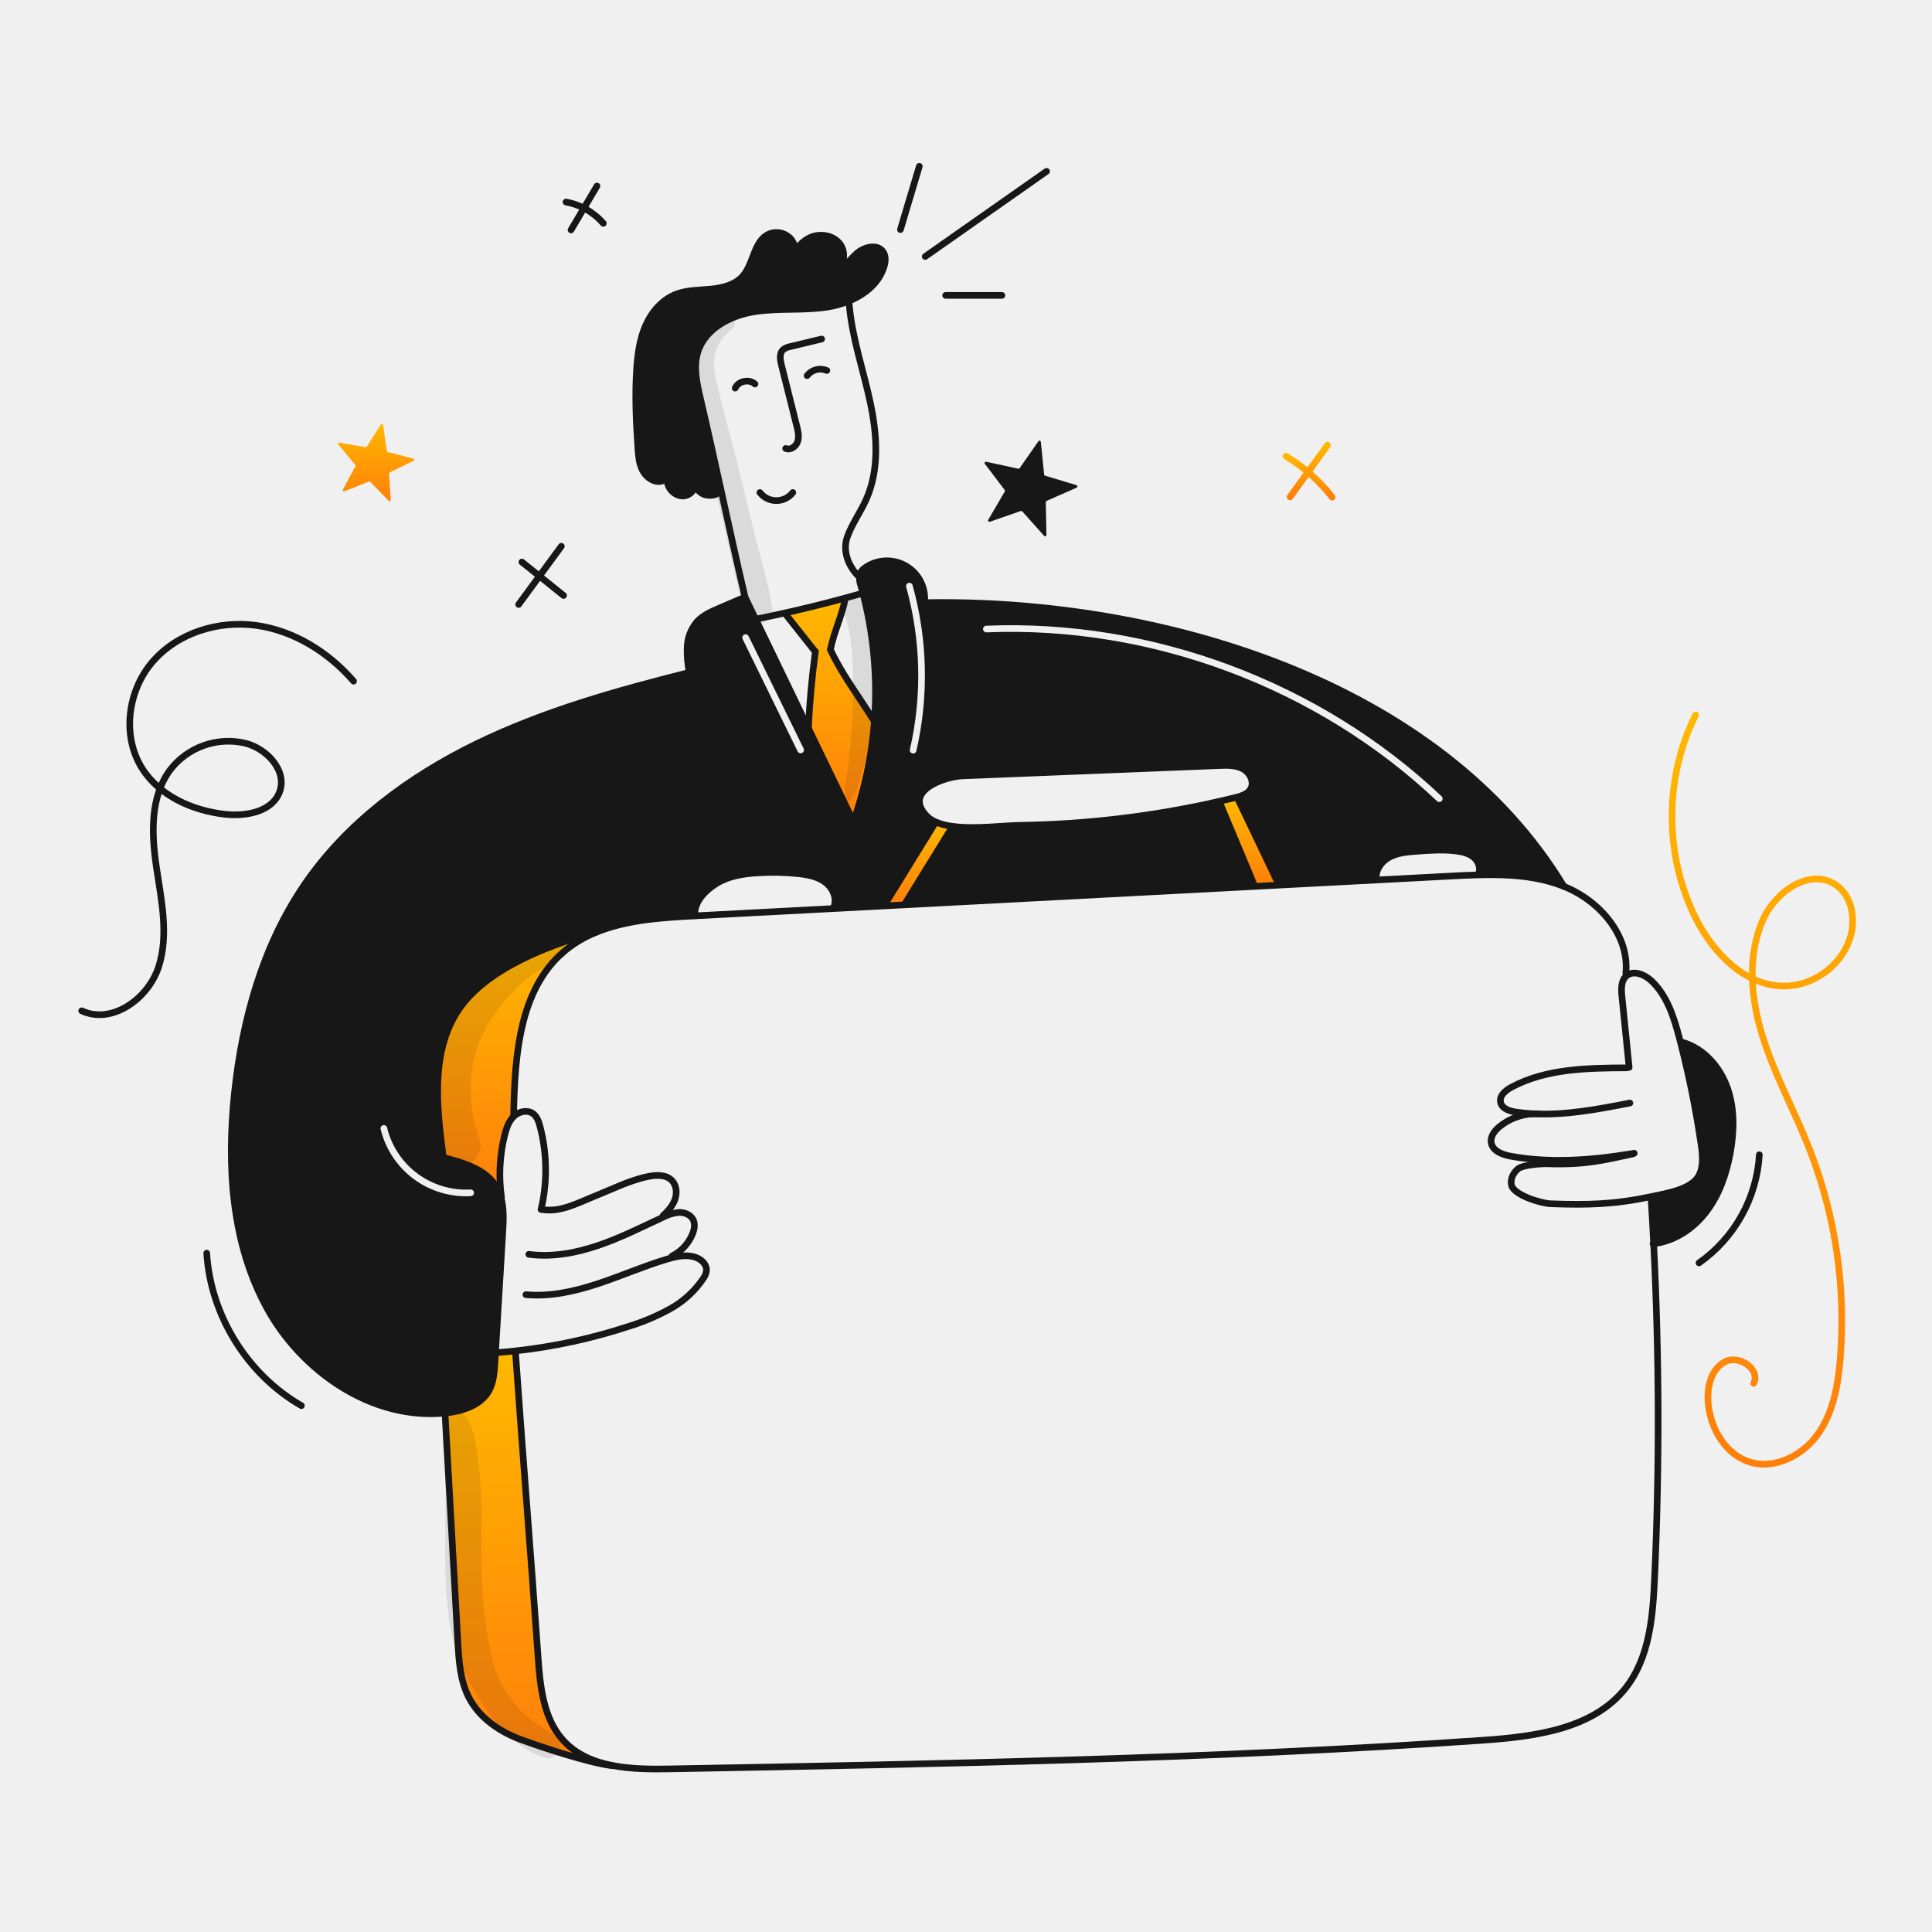
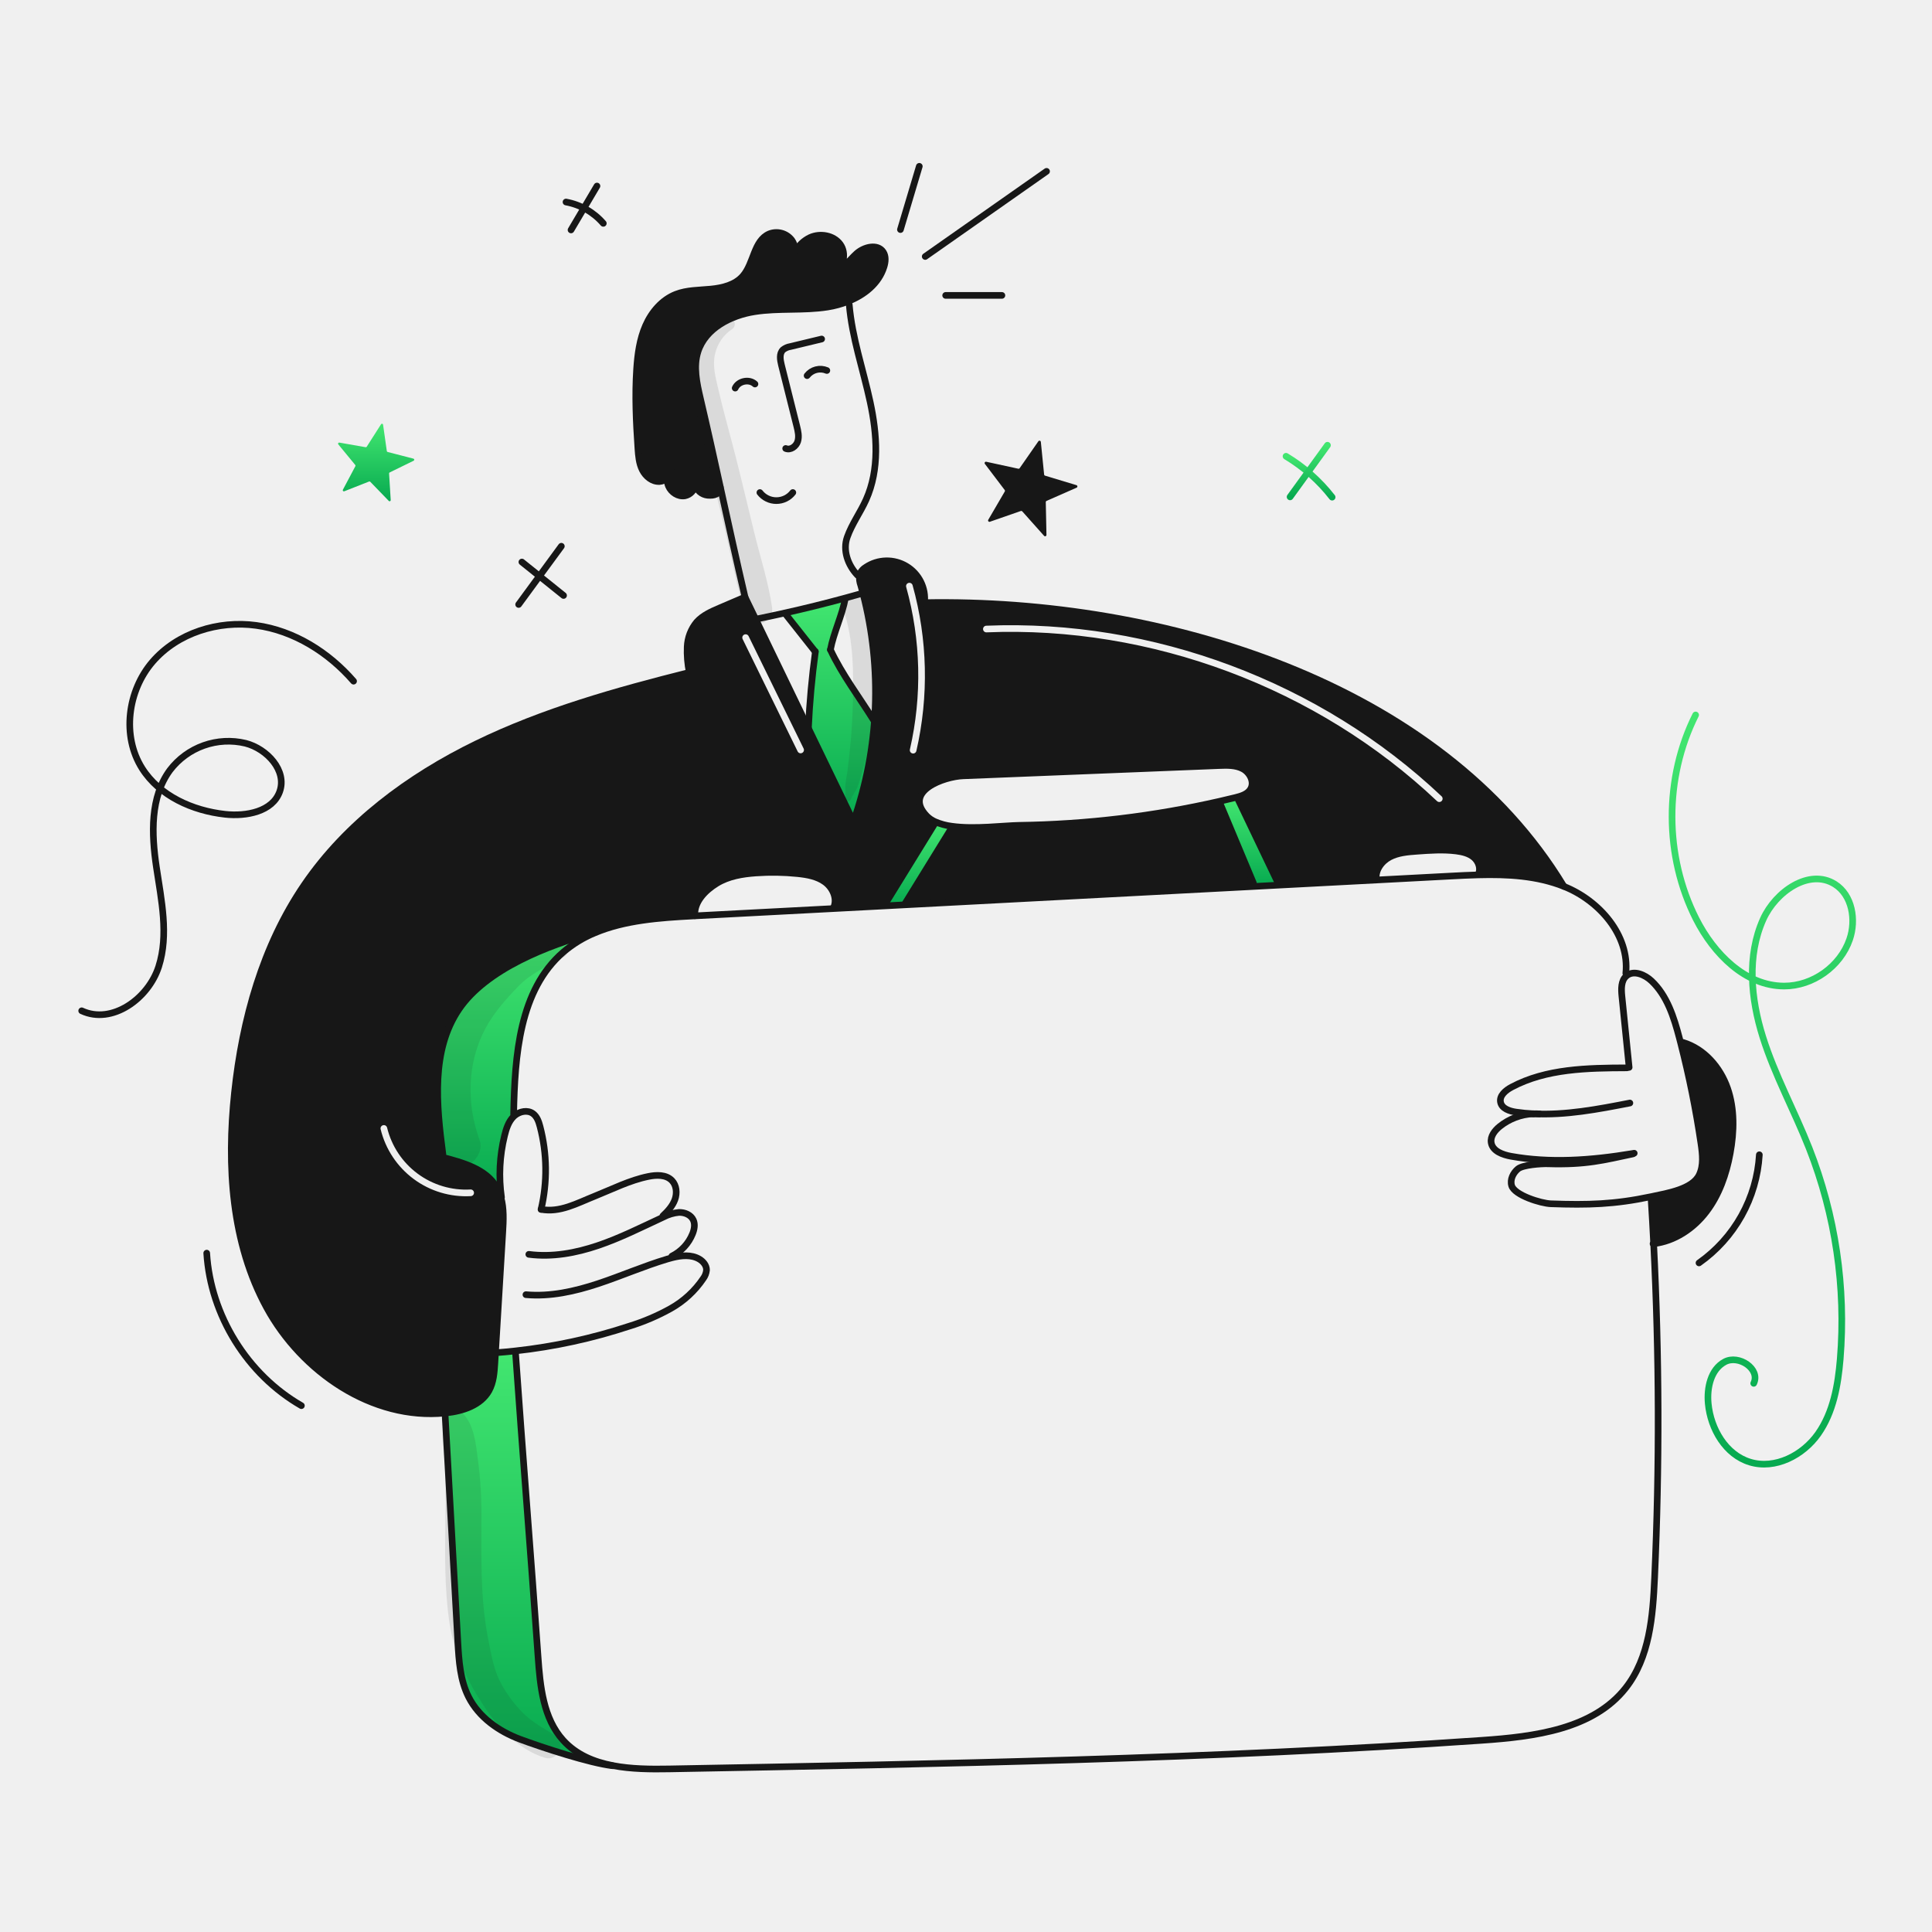
<svg xmlns="http://www.w3.org/2000/svg" width="960" height="960" viewBox="0 0 960 960" fill="none">
  <g clip-path="url(#clip0_46_7731)">
    <g clip-path="url(#clip1_46_7731)">
      <path fill-rule="evenodd" clip-rule="evenodd" d="M342.51 334.138C341.642 329.951 341.291 325.673 341.465 321.401C341.646 316.892 343.304 312.567 346.184 309.093C349.197 305.727 353.476 303.857 357.623 302.075C361.539 300.403 365.448 298.731 369.348 297.059L370.217 296.773C371.977 300.414 373.737 304.051 375.497 307.685L401.675 361.856C409.142 377.31 416.614 392.768 424.091 408.229C436.87 371.696 438.498 332.189 428.766 294.729C428.425 293.409 428.073 292.111 427.699 290.802C427.134 289.263 426.913 287.618 427.05 285.984C427.099 285.668 427.18 285.359 427.292 285.06C427.915 283.721 428.932 282.605 430.207 281.86C433.178 279.864 436.656 278.757 440.234 278.669C443.811 278.581 447.34 279.516 450.404 281.365C453.469 283.213 455.942 285.897 457.534 289.103C459.125 292.308 459.768 295.901 459.388 299.46C577.696 297.271 716.066 339.442 777.088 440.448C763.68 435.114 749.095 434.348 734.554 434.729L734.543 434.377C735.973 431.605 734.664 428.03 732.288 426.017C729.912 424.004 726.711 423.257 723.62 422.861C717.109 422.036 710.52 422.509 703.987 422.982C699.367 423.323 694.593 423.697 690.513 425.874C686.433 428.051 683.176 432.518 683.924 437.083L683.935 437.27C667.669 438.128 651.405 438.982 635.143 439.832L635.088 438.81C628.499 425.028 621.907 411.246 615.311 397.463L613.87 396.297C616.752 395.583 619.931 394.626 621.416 392.052C623.428 388.598 621.075 383.923 617.555 382.032C614.035 380.141 609.811 380.25 605.819 380.404C563.395 382.108 520.975 383.808 478.557 385.504C469.164 385.878 448.557 393.072 460.475 405.457C461.667 406.65 463.069 407.612 464.61 408.295L464.478 409.23L439.598 449.586L439.631 450.125C431.195 450.576 422.755 451.02 414.311 451.456L414.278 450.796C416.17 446.418 413.761 441.096 409.9 438.268C406.039 435.44 401.123 434.594 396.371 434.099C389.497 433.395 382.575 433.285 375.682 433.769C368.895 434.242 361.944 435.375 356.147 438.939C350.35 442.503 344.741 448.233 345.28 455.019V455.085L345.186 455.091C345.147 455.094 345.107 455.096 345.067 455.098L345.016 455.101L344.917 455.106L344.796 455.113C344.634 455.121 344.472 455.129 344.312 455.14C327.824 456.009 310.379 457.24 295.475 463.566L295.387 463.366C272.212 469.635 241.645 481.566 228.105 501.39C214.136 521.86 216.82 548.973 220.064 573.545L219.679 574.986C229.953 577.703 241.392 580.75 246.76 589.879C247.701 591.503 248.429 593.24 248.926 595.049C250.444 600.46 250.169 606.466 249.817 612.186C248.607 632.173 247.401 652.159 246.201 672.144C246.154 672.948 246.105 673.754 246.056 674.561C246.001 675.465 245.946 676.369 245.893 677.27C245.607 682 245.266 686.916 242.956 691.041C238.908 698.268 230.01 701.16 221.782 702.062L221.089 702.128C184.979 705.736 149.957 681.67 132.534 649.783C115.001 617.7 112.648 579.333 116.52 542.969C120.413 506.485 130.5 469.989 151.189 439.686C172.189 408.911 203.172 385.966 236.664 369.654C270.156 353.342 306.289 343.245 342.411 334.16L342.51 334.138ZM490.059 310.914C572.712 307.513 656.228 338.8 716.306 395.665C716.968 396.291 716.997 397.335 716.37 397.997C715.744 398.659 714.7 398.688 714.038 398.061C654.606 341.809 571.958 310.847 490.195 314.212C489.284 314.249 488.516 313.541 488.478 312.631C488.441 311.72 489.149 310.952 490.059 310.914ZM453.463 290.802C453.219 289.924 452.309 289.41 451.431 289.654C450.553 289.898 450.039 290.808 450.283 291.686C457.602 318.014 458.236 345.753 452.127 372.388C451.923 373.276 452.478 374.162 453.366 374.365C454.254 374.569 455.14 374.014 455.343 373.126C461.575 345.956 460.929 317.66 453.463 290.802ZM369.771 315.346C370.589 314.945 371.577 315.284 371.978 316.102C381.089 334.711 390.199 353.32 399.308 371.929C399.709 372.747 399.37 373.735 398.552 374.136C397.733 374.537 396.745 374.198 396.344 373.379C387.235 354.771 378.125 336.162 369.014 317.554C368.613 316.735 368.952 315.747 369.771 315.346ZM192.345 560.325C192.13 559.44 191.237 558.896 190.352 559.112C189.467 559.327 188.924 560.22 189.139 561.105C191.55 571.011 197.353 579.76 205.543 585.833C213.732 591.905 223.789 594.918 233.968 594.347C234.878 594.297 235.575 593.518 235.524 592.608C235.473 591.698 234.694 591.002 233.784 591.053C224.375 591.58 215.078 588.795 207.508 583.182C199.939 577.569 194.574 569.482 192.345 560.325Z" fill="#171717" />
      <path d="M858.373 540.659C861.992 550.988 861.707 562.328 859.716 573.096C857.802 583.48 854.238 593.753 847.826 602.145C841.479 610.472 832.074 616.785 821.691 617.973C821.317 610.494 820.892 603.022 820.415 595.557L820.229 594.644C820.429 594.611 820.635 594.567 820.833 594.523C828.521 592.873 840.939 590.882 844.333 583.787C846.599 579.047 845.973 573.481 845.203 568.287C842.727 551.461 839.364 534.777 835.128 518.306L836.32 518C846.8 521.147 854.765 530.331 858.373 540.659Z" fill="#171717" />
      <path d="M635.09 438.807L635.145 439.829C631.053 440.049 626.972 440.258 622.88 440.478L622.792 438.741C617.37 425.794 611.951 412.847 606.536 399.902L606.129 398.131C608.713 397.537 611.298 396.931 613.872 396.294L615.313 397.46C621.901 411.242 628.493 425.024 635.09 438.807Z" fill="url(#paint0_linear_46_7731)" />
      <path d="M622.792 438.741L622.881 440.478C565.069 443.525 507.257 446.568 449.445 449.608L449.434 449.421C457.234 436.761 465.036 424.101 472.84 411.44L472.972 410.56C484.235 412.166 498.853 410.22 506.355 410.11C539.941 409.631 573.383 405.616 606.129 398.131L606.536 399.902C611.958 412.848 617.376 425.794 622.792 438.741Z" fill="#171717" />
      <path d="M472.972 410.56L472.84 411.44C465.03 424.101 457.227 436.762 449.433 449.421L449.445 449.608C446.178 449.784 442.9 449.949 439.633 450.125L439.6 449.586C447.894 436.134 456.187 422.682 464.48 409.23L464.612 408.295C467.274 409.449 470.09 410.212 472.972 410.56V410.56Z" fill="url(#paint1_linear_46_7731)" />
      <path d="M345.457 240.875C345.283 242.211 344.695 243.458 343.776 244.443C342.856 245.427 341.652 246.099 340.331 246.364C336.954 246.936 333.49 244.664 332.159 241.513C331.654 240.294 331.41 238.982 331.444 237.663C332.323 236.977 332.965 236.034 333.281 234.965C333.597 233.896 333.57 232.755 333.204 231.702C332.1 233.498 331.493 235.555 331.444 237.663C330.412 238.599 329.094 239.161 327.704 239.258C324.052 239.434 320.763 236.718 319.136 233.44C317.509 230.162 317.211 226.411 316.969 222.771C316.078 209.681 315.462 196.537 316.331 183.448C316.815 176.057 317.816 168.577 320.785 161.802C323.754 155.027 328.936 148.933 335.832 146.227C341.299 144.082 347.349 144.203 353.2 143.642C359.051 143.081 365.266 141.563 369.127 137.13C374.649 130.795 374.484 119.576 382.194 116.23C384.129 115.441 386.269 115.307 388.287 115.849C390.305 116.39 392.09 117.578 393.369 119.23C394.597 120.941 395.203 123.022 395.085 125.125C394.104 126.896 393.385 128.801 392.951 130.779C394.278 129.188 395.029 127.196 395.085 125.125C396.75 122.019 399.363 119.526 402.543 118.009C407.569 115.732 414.213 116.887 417.48 121.342C420.747 125.797 419.317 133.21 414.257 135.41C419.031 133.936 421.945 129.272 425.685 125.95C429.425 122.628 436.079 121.012 438.851 125.169C440.281 127.303 440.006 130.152 439.236 132.605C436.662 140.854 429.546 146.541 421.329 149.786V149.797C418.061 151.089 414.66 152.015 411.188 152.557C399.243 154.449 386.957 152.997 375.001 154.857C363.045 156.717 350.538 163.162 346.843 174.678C344.434 182.178 346.227 190.308 348.02 197.985C351.473 212.713 354.729 227.397 357.952 242.07L357.897 242.081C357.556 245.634 355.103 246.371 351.55 246.081C350.131 245.921 348.792 245.339 347.706 244.411C346.62 243.484 345.837 242.252 345.457 240.875ZM345.457 240.864C345.528 240.166 345.449 239.461 345.226 238.796C345.181 239.493 345.259 240.194 345.457 240.864V240.864Z" fill="#171717" />
      <path d="M405.163 323.8L405.086 323.789C400.058 317.431 395.032 311.077 390.006 304.727L389.973 304.595C400.025 302.351 410.025 299.876 419.973 297.17L420.028 297.379C418.499 305.662 414.165 314.56 412.636 322.843C418.268 334.986 427.1 346.612 434.184 357.974L434.524 357.996C433.303 375.131 429.796 392.025 424.097 408.23C416.63 392.776 409.158 377.318 401.681 361.857H401.692C402.271 349.13 403.428 336.445 405.163 323.8Z" fill="url(#paint2_linear_46_7731)" />
      <path d="M304.529 877.313L304.518 877.39C293.276 876.18 269.012 868.173 258.431 864.235C247.85 860.297 237.939 853.302 232.846 843.216C228.634 834.889 228.018 825.265 227.49 815.948C225.323 777.693 223.354 741.341 221.176 703.085L221.088 702.128L221.781 702.062C230.009 701.162 238.907 698.268 242.955 691.041C245.265 686.916 245.606 682 245.892 677.27C245.992 675.57 246.101 673.849 246.2 672.144L246.453 672.155C249.664 671.913 252.876 671.627 256.077 671.264L256.121 671.639C259.707 722.664 263.754 772.15 267.351 823.164C268.385 837.892 269.914 853.83 279.857 864.752C286.325 871.858 295.036 875.5 304.529 877.313Z" fill="url(#paint3_linear_46_7731)" />
      <path d="M246.762 589.881C241.394 580.752 229.955 577.705 219.681 574.988L220.066 573.547C216.822 548.975 214.138 521.862 228.107 501.392C241.647 481.572 272.214 469.637 295.389 463.368L295.477 463.568C289.851 465.891 284.625 469.083 279.99 473.027C258.014 491.927 255.803 524.592 255.231 553.575L255.759 554.29C255.54 554.469 255.33 554.66 255.132 554.862C252.632 557.369 251.524 560.922 250.688 564.362C248.234 574.376 247.725 584.767 249.188 594.973L248.924 595.05C248.427 593.242 247.7 591.505 246.762 589.881Z" fill="url(#paint4_linear_46_7731)" />
      <path d="M426.026 285.763C421.252 280.714 418.668 273.422 420.988 266.877C423.308 260.332 427.511 254.635 430.349 248.3C437.113 233.253 435.837 215.83 432.373 199.705C428.909 183.58 423.386 167.818 421.989 151.385" stroke="#171717" stroke-width="3.3" stroke-linecap="round" stroke-linejoin="round" />
      <path d="M345.457 240.875C345.835 242.253 346.618 243.487 347.704 244.416C348.79 245.346 350.13 245.928 351.55 246.089C355.103 246.375 357.556 245.638 357.897 242.089" stroke="#171717" stroke-width="3.3" stroke-linecap="round" stroke-linejoin="round" />
      <path d="M345.458 240.864C345.529 240.166 345.451 239.461 345.227 238.796C345.182 239.493 345.26 240.193 345.458 240.864V240.864Z" stroke="#171717" stroke-width="3.3" stroke-linecap="round" stroke-linejoin="round" />
      <path d="M345.457 240.864V240.875" stroke="#171717" stroke-width="3.3" stroke-linecap="round" stroke-linejoin="round" />
      <path d="M331.444 237.663C331.411 238.982 331.654 240.294 332.159 241.513C333.489 244.659 336.959 246.936 340.331 246.364C341.652 246.099 342.857 245.427 343.776 244.443C344.695 243.458 345.283 242.211 345.457 240.875" stroke="#171717" stroke-width="3.3" stroke-linecap="round" stroke-linejoin="round" />
      <path d="M331.445 237.663C332.324 236.977 332.966 236.034 333.282 234.965C333.598 233.896 333.571 232.755 333.205 231.702C332.102 233.498 331.494 235.555 331.445 237.663V237.663Z" stroke="#171717" stroke-width="3.3" stroke-linecap="round" stroke-linejoin="round" />
      <path d="M395.085 125.13C395.203 123.027 394.597 120.946 393.369 119.235C392.09 117.583 390.305 116.395 388.287 115.854C386.269 115.312 384.129 115.446 382.194 116.235C374.484 119.579 374.649 130.798 369.127 137.135C365.266 141.568 359.052 143.075 353.2 143.647C347.348 144.219 341.3 144.087 335.832 146.232C328.932 148.938 323.755 155.02 320.785 161.807C317.815 168.594 316.815 176.062 316.331 183.453C315.462 196.542 316.078 209.686 316.969 222.776C317.211 226.416 317.508 230.176 319.135 233.445C320.762 236.714 324.052 239.439 327.704 239.263C329.094 239.166 330.412 238.604 331.444 237.668" stroke="#171717" stroke-width="3.3" stroke-linecap="round" stroke-linejoin="round" />
      <path d="M395.085 125.13C394.104 126.901 393.385 128.806 392.951 130.784C394.278 129.193 395.029 127.201 395.085 125.13V125.13Z" stroke="#171717" stroke-width="3.3" stroke-linecap="round" stroke-linejoin="round" />
      <path d="M370.216 296.773C365.937 278.493 361.967 260.289 357.952 242.073C354.729 227.4 351.473 212.716 348.02 197.988C346.227 190.311 344.434 182.182 346.843 174.681C350.538 163.165 363.055 156.73 375.001 154.86C386.947 152.99 399.243 154.453 411.188 152.56C414.66 152.018 418.061 151.092 421.329 149.8V149.789C429.546 146.544 436.662 140.857 439.236 132.608C440.006 130.155 440.281 127.308 438.851 125.172C436.079 121.015 429.414 122.631 425.685 125.953C421.956 129.275 419.031 133.939 414.257 135.413C419.317 133.213 420.746 125.799 417.48 121.345C414.214 116.891 407.569 115.735 402.543 118.012C399.363 119.53 396.75 122.022 395.085 125.128" stroke="#171717" stroke-width="3.3" stroke-linecap="round" stroke-linejoin="round" />
      <path d="M390.4 222.847C392.786 223.847 395.58 221.836 396.372 219.361C397.164 216.886 396.526 214.213 395.899 211.694C393.369 201.586 390.836 191.481 388.299 181.38C387.65 178.785 387.144 175.628 389.091 173.78C390.136 172.954 391.376 172.412 392.691 172.207C397.883 170.964 403.075 169.714 408.266 168.456" stroke="#171717" stroke-width="3.3" stroke-linecap="round" stroke-linejoin="round" />
      <path d="M401.047 186.638C402.174 185.193 403.747 184.161 405.521 183.702C407.295 183.242 409.171 183.381 410.858 184.097" stroke="#171717" stroke-width="3.3" stroke-linecap="round" stroke-linejoin="round" />
      <path d="M375.134 190.818C372.263 188.178 366.906 189.289 365.311 192.842" stroke="#171717" stroke-width="3.3" stroke-linecap="round" stroke-linejoin="round" />
      <path d="M377.586 244.747C378.555 245.995 379.796 247.004 381.215 247.698C382.634 248.392 384.193 248.752 385.772 248.751C387.352 248.75 388.91 248.388 390.328 247.692C391.746 246.996 392.986 245.985 393.953 244.736" stroke="#171717" stroke-width="3.3" stroke-linecap="round" stroke-linejoin="round" />
      <path d="M370.217 296.773C371.977 300.414 373.737 304.051 375.497 307.685C384.219 325.734 392.945 343.791 401.675 361.856C409.141 377.31 416.613 392.768 424.091 408.229C436.87 371.696 438.497 332.189 428.766 294.729C428.425 293.409 428.073 292.111 427.699 290.802C427.134 289.263 426.912 287.618 427.05 285.984C427.098 285.668 427.179 285.359 427.292 285.06C427.915 283.721 428.932 282.605 430.207 281.86C433.177 279.864 436.655 278.757 440.233 278.669C443.811 278.581 447.339 279.516 450.404 281.365C453.468 283.213 455.942 285.897 457.533 289.103C459.124 292.308 459.768 295.901 459.388 299.46C459.377 299.592 459.366 299.713 459.344 299.845" stroke="#171717" stroke-width="3.3" stroke-linecap="round" stroke-linejoin="round" />
      <path d="M369.348 297.059C365.444 298.731 361.535 300.403 357.623 302.075C353.476 303.857 349.197 305.727 346.184 309.093C343.304 312.567 341.646 316.892 341.465 321.401C341.291 325.674 341.642 329.951 342.51 334.138C342.554 334.338 342.587 334.545 342.62 334.743" stroke="#171717" stroke-width="3.3" stroke-linecap="round" stroke-linejoin="round" />
      <path d="M375.52 307.674C380.348 306.695 385.165 305.669 389.973 304.594C400.025 302.35 410.025 299.875 419.973 297.169C422.906 296.377 425.839 295.563 428.773 294.728C428.803 294.726 428.833 294.719 428.861 294.706" stroke="#171717" stroke-width="3.3" stroke-linecap="round" stroke-linejoin="round" />
      <path d="M420.021 297.378C418.492 305.661 414.158 314.559 412.629 322.842" stroke="#171717" stroke-width="3.3" stroke-linecap="round" stroke-linejoin="round" />
      <path d="M390 304.726C395.026 311.072 400.053 317.426 405.08 323.787" stroke="#171717" stroke-width="3.3" stroke-linecap="round" stroke-linejoin="round" />
      <path d="M401.686 361.856C402.268 349.13 403.427 336.444 405.162 323.798V323.765" stroke="#171717" stroke-width="3.3" stroke-linecap="round" stroke-linejoin="round" />
      <path d="M412.629 322.842C418.261 334.985 427.093 346.611 434.177 357.973" stroke="#171717" stroke-width="3.3" stroke-linecap="round" stroke-linejoin="round" />
      <path d="M342.411 334.16C306.289 343.245 270.157 353.342 236.664 369.654C203.171 385.966 172.187 408.911 151.189 439.686C130.5 469.986 120.413 506.486 116.52 542.969C112.648 579.333 115.001 617.7 132.534 649.783C149.957 681.67 184.979 705.736 221.089 702.128L221.782 702.062C230.01 701.162 238.908 698.268 242.956 691.041C245.266 686.916 245.607 682 245.893 677.27C245.993 675.57 246.102 673.849 246.201 672.144C247.411 652.159 248.617 632.174 249.819 612.188C250.171 606.468 250.446 600.462 248.928 595.051C248.43 593.242 247.702 591.505 246.762 589.881C241.394 580.752 229.955 577.705 219.681 574.988C219.538 574.955 219.395 574.911 219.252 574.878C208.869 572.15 197.243 567.597 193.811 557.422" stroke="#171717" stroke-width="3.3" stroke-linecap="round" stroke-linejoin="round" />
      <path d="M249.193 594.974C247.729 584.768 248.238 574.377 250.693 564.363C251.529 560.92 252.64 557.363 255.137 554.863C255.335 554.661 255.545 554.471 255.764 554.291C258.305 552.191 262.132 551.421 264.783 553.302C266.84 554.764 267.709 557.349 268.347 559.791C271.866 573.257 272.043 587.378 268.864 600.928" stroke="#171717" stroke-width="3.3" stroke-linecap="round" stroke-linejoin="round" />
      <path d="M246.453 672.155C249.664 671.913 252.876 671.627 256.077 671.264C275.349 669.153 294.347 665.024 312.756 658.945C319.862 656.761 326.719 653.838 333.215 650.223C339.727 646.583 345.292 641.462 349.46 635.275C350.37 634.052 350.923 632.602 351.06 631.084C351.104 628.818 349.454 626.805 347.508 625.651C343.515 623.297 338.62 623.781 334.033 624.936C333.187 625.145 332.351 625.387 331.526 625.629C319.877 629.115 308.702 634.029 297.153 637.849C285.604 641.669 273.453 644.404 261.329 643.315" stroke="#171717" stroke-width="3.3" stroke-linecap="round" stroke-linejoin="round" />
      <path d="M333.843 624.166C338.513 621.857 342.17 617.91 344.117 613.078C344.997 610.901 345.481 608.371 344.491 606.226C343.303 603.641 340.223 602.354 337.374 602.442C334.677 602.695 332.058 603.476 329.664 604.742C329.532 604.808 329.389 604.863 329.257 604.929C318.676 609.835 308.226 615.129 297.183 618.876C286.14 622.623 274.338 624.805 262.766 623.276" stroke="#171717" stroke-width="3.3" stroke-linecap="round" stroke-linejoin="round" />
      <path d="M329.388 604.136C331.874 601.826 334.227 599.23 335.371 596.041C336.515 592.852 336.196 588.941 333.82 586.541C330.939 583.616 326.209 583.747 322.183 584.572C312.856 586.464 304.277 590.864 295.444 594.395C286.611 597.926 278.208 602.666 268.859 600.928" stroke="#171717" stroke-width="3.3" stroke-linecap="round" stroke-linejoin="round" />
      <path d="M459.035 299.457H459.387C577.695 297.268 716.065 339.439 777.087 440.445" stroke="#171717" stroke-width="3.3" stroke-linecap="round" stroke-linejoin="round" />
      <path d="M811.341 573.382C797.02 576.407 788.287 578.882 768.983 578.282C765.827 578.182 756.73 578.788 754.288 580.801C751.846 582.814 750.23 586.124 751.132 589.149C752.532 593.89 765.695 597.971 770.622 598.149C789.134 598.819 802.222 598.449 820.229 594.649C820.429 594.616 820.636 594.572 820.834 594.528C828.522 592.878 840.94 590.887 844.334 583.793C846.6 579.052 845.973 573.486 845.203 568.293C842.727 551.467 839.364 534.783 835.128 518.312C834.928 517.498 834.71 516.695 834.501 515.881C831.784 505.52 828.407 494.73 820.609 487.393C817.364 484.346 812.117 482.081 808.598 484.577C808.455 484.687 808.298 484.808 808.158 484.929C805.419 487.283 805.558 491.474 805.925 495.071C807.125 506.84 808.32 518.609 809.51 530.378" stroke="#171717" stroke-width="3.3" stroke-linecap="round" stroke-linejoin="round" />
      <path d="M761.889 553.43C777.904 554.266 794.051 551.175 809.878 548.084" stroke="#171717" stroke-width="3.3" stroke-linecap="round" stroke-linejoin="round" />
      <path d="M808.401 530.606C788.833 530.683 768.363 530.969 751.095 540.187C748.158 541.748 744.968 544.387 745.606 547.655C746.233 550.855 750.072 552.121 753.306 552.594C756.155 553.012 759.004 553.291 761.853 553.43" stroke="#171717" stroke-width="3.3" stroke-linecap="round" stroke-linejoin="round" />
      <path d="M764.935 553.474C763.923 553.408 762.9 553.397 761.888 553.43C761.877 553.441 761.866 553.43 761.855 553.43C755.792 553.712 749.974 555.906 745.235 559.699C742.749 561.712 740.461 564.616 740.967 567.773C741.649 572.007 746.667 573.8 750.889 574.559C770.027 577.991 790.089 576.693 811.307 573.159C811.549 573.115 811.791 573.082 812.033 573.038" stroke="#171717" stroke-width="3.3" stroke-linecap="round" stroke-linejoin="round" />
      <path d="M255.23 553.573C255.802 524.59 258.013 491.922 279.989 473.025C284.625 469.081 289.851 465.889 295.476 463.566C310.376 457.241 327.825 456.009 344.313 455.14C344.632 455.118 344.962 455.107 345.281 455.085L414.312 451.456C422.748 451.016 431.188 450.572 439.632 450.125C442.899 449.949 446.177 449.784 449.443 449.608C507.255 446.572 565.067 443.529 622.879 440.478C626.971 440.258 631.052 440.049 635.144 439.829C651.411 438.972 667.675 438.118 683.936 437.267L720.836 435.32C725.378 435.078 729.965 434.847 734.552 434.726C749.093 434.341 763.678 435.111 777.086 440.445C794.718 447.463 809.786 464.745 807.862 483.629" stroke="#171717" stroke-width="3.3" stroke-linecap="round" stroke-linejoin="round" />
      <path d="M256.121 671.638C259.707 722.664 263.754 772.149 267.351 823.164C268.385 837.892 269.914 853.83 279.857 864.752C286.325 871.858 295.036 875.498 304.529 877.313C313.603 879.062 323.37 879.128 332.555 878.963C467.218 876.499 601.955 874.024 736.326 864.752C762.416 862.952 791.619 859.296 807.788 838.752C819.656 823.683 821.306 803.202 822.164 784.042C824.649 728.715 824.491 673.36 821.691 617.975C821.317 610.496 820.892 603.024 820.415 595.559" stroke="#171717" stroke-width="3.3" stroke-linecap="round" stroke-linejoin="round" />
      <path d="M295.389 463.368C272.214 469.637 241.647 481.568 228.107 501.392C214.138 521.862 216.822 548.975 220.066 573.547" stroke="#171717" stroke-width="3.3" stroke-linecap="round" stroke-linejoin="round" />
      <path d="M221.178 703.085C223.356 741.341 225.325 777.693 227.492 815.948C228.02 825.265 228.636 834.889 232.848 843.215C237.941 853.302 247.84 860.286 258.433 864.235C269.026 868.184 293.278 876.18 304.52 877.39" stroke="#171717" stroke-width="3.3" stroke-linecap="round" stroke-linejoin="round" />
      <path d="M345.282 455.019C344.743 448.233 350.341 442.502 356.149 438.939C361.957 435.376 368.897 434.239 375.684 433.769C382.577 433.285 389.499 433.395 396.373 434.099C401.125 434.599 406.052 435.452 409.902 438.268C413.752 441.084 416.172 446.418 414.28 450.796" stroke="#171717" stroke-width="3.3" stroke-linecap="round" stroke-linejoin="round" />
      <path d="M683.926 437.08C683.178 432.515 686.426 428.038 690.515 425.871C694.604 423.704 699.369 423.32 703.989 422.979C710.522 422.506 717.111 422.033 723.622 422.858C726.713 423.258 729.903 424.002 732.29 426.014C734.677 428.026 735.975 431.602 734.545 434.374" stroke="#171717" stroke-width="3.3" stroke-linecap="round" stroke-linejoin="round" />
      <path d="M439.602 449.586C447.896 436.134 456.189 422.682 464.482 409.23" stroke="#171717" stroke-width="3.3" stroke-linecap="round" stroke-linejoin="round" />
      <path d="M449.434 449.421C457.234 436.761 465.036 424.101 472.841 411.44" stroke="#171717" stroke-width="3.3" stroke-linecap="round" stroke-linejoin="round" />
      <path d="M622.791 438.741C617.369 425.794 611.95 412.847 606.535 399.902" stroke="#171717" stroke-width="3.3" stroke-linecap="round" stroke-linejoin="round" />
      <path d="M635.089 438.807C628.5 425.025 621.908 411.243 615.312 397.46" stroke="#171717" stroke-width="3.3" stroke-linecap="round" stroke-linejoin="round" />
      <path d="M613.872 396.294C616.754 395.58 619.933 394.623 621.418 392.049C623.43 388.595 621.077 383.92 617.557 382.028C614.037 380.136 609.813 380.247 605.821 380.401C563.397 382.105 520.976 383.805 478.559 385.501C469.166 385.875 448.553 393.069 460.477 405.454C461.668 406.647 463.07 407.609 464.612 408.292C467.275 409.446 470.091 410.209 472.972 410.558C484.235 412.163 498.853 410.217 506.355 410.107C539.941 409.628 573.384 405.613 606.129 398.128C608.713 397.537 611.301 396.932 613.872 396.294Z" stroke="#171717" stroke-width="3.3" stroke-linecap="round" stroke-linejoin="round" />
      <path d="M836.322 518C846.804 521.146 854.767 530.33 858.375 540.658C861.983 550.986 861.708 562.327 859.717 573.095C857.803 583.478 854.239 593.752 847.827 602.144C841.48 610.471 832.076 616.784 821.693 617.972L821.393 618.005" stroke="#171717" stroke-width="3.3" stroke-linecap="round" stroke-linejoin="round" />
      <path d="M175.69 338.469C163.251 324.124 146.133 313.36 127.324 310.762C108.515 308.164 88.171 314.476 75.781 328.862C63.391 343.248 60.463 365.742 70.613 381.789C79.297 395.517 95.676 402.817 111.821 404.612C122.36 405.785 135.421 403.312 138.987 393.323C142.696 382.923 132.698 372.079 122.01 369.323C115.127 367.668 107.911 368.05 101.242 370.423C94.572 372.796 88.737 377.057 84.446 382.687C74.574 396.094 75.258 414.387 77.715 430.852C80.172 447.317 83.927 464.442 78.855 480.301C73.783 496.16 55.677 509.301 40.59 502.26" stroke="#171717" stroke-width="3.3" stroke-linecap="round" stroke-linejoin="round" />
      <path d="M842.547 355.26C826.838 386.607 826.939 425.401 842.81 456.667C851.537 473.86 867.21 489.918 886.495 489.967C900.742 490.003 914.487 480.202 919.095 466.72C922.395 457.068 920.36 444.772 911.724 439.343C899.024 431.36 882.269 443.065 876.124 456.749C867.96 474.942 869.939 496.224 875.924 515.249C881.909 534.274 891.604 551.89 898.924 570.438C912.029 603.759 917.321 639.641 914.391 675.326C913.309 688.353 910.932 701.788 903.409 712.479C895.886 723.17 882.016 730.326 869.517 726.499C857.471 722.811 850.023 710.035 848.817 697.499C848.06 689.629 850.061 680.452 857.017 676.699C863.973 672.946 874.861 680.26 871.411 687.375" stroke="url(#paint5_linear_46_7731)" stroke-width="3.3" stroke-linecap="round" stroke-linejoin="round" />
      <path d="M469.893 146.786H497.844" stroke="#171717" stroke-width="3.3" stroke-linecap="round" stroke-linejoin="round" />
      <path d="M459.732 127.447C479.83 113.345 499.93 99.243 520.032 85.141" stroke="#171717" stroke-width="3.3" stroke-linecap="round" stroke-linejoin="round" />
      <path d="M447.422 114.074C450.547 103.598 453.672 93.122 456.796 82.646" stroke="#171717" stroke-width="3.3" stroke-linecap="round" stroke-linejoin="round" />
      <path d="M299.783 110.985C294.99 105.445 288.451 101.706 281.246 100.385" stroke="#171717" stroke-width="3.3" stroke-linecap="round" stroke-linejoin="round" />
      <path d="M283.74 114.252L296.635 92.436" stroke="#171717" stroke-width="3.3" stroke-linecap="round" stroke-linejoin="round" />
      <path d="M280.033 295.888L259.326 279.264" stroke="#171717" stroke-width="3.3" stroke-linecap="round" stroke-linejoin="round" />
      <path d="M257.711 300.356C264.784 290.713 271.856 281.07 278.928 271.426" stroke="#171717" stroke-width="3.3" stroke-linecap="round" stroke-linejoin="round" />
      <path d="M661.932 247.039C655.609 238.914 647.841 232.026 639.018 226.721" stroke="url(#paint6_linear_46_7731)" stroke-width="3.3" stroke-linecap="round" stroke-linejoin="round" />
      <path d="M641.031 246.9C647.224 238.345 653.416 229.791 659.608 221.236" stroke="url(#paint7_linear_46_7731)" stroke-width="3.3" stroke-linecap="round" stroke-linejoin="round" />
      <path d="M519.286 236.356L534.873 241.068C535.005 241.108 535.121 241.187 535.206 241.295C535.291 241.403 535.341 241.534 535.35 241.671C535.358 241.809 535.324 241.945 535.252 242.063C535.181 242.18 535.075 242.273 534.949 242.328L520.043 248.882C519.921 248.935 519.818 249.024 519.747 249.136C519.676 249.248 519.64 249.379 519.643 249.512L519.978 265.792C519.981 265.929 519.942 266.065 519.865 266.179C519.789 266.293 519.68 266.382 519.552 266.432C519.424 266.483 519.283 266.492 519.149 266.461C519.016 266.429 518.895 266.357 518.803 266.254L507.963 254.1C507.875 254.001 507.759 253.93 507.63 253.896C507.501 253.863 507.365 253.868 507.239 253.912L491.859 259.262C491.729 259.306 491.589 259.31 491.457 259.273C491.325 259.235 491.208 259.158 491.121 259.052C491.034 258.946 490.981 258.816 490.97 258.679C490.959 258.542 490.99 258.406 491.059 258.287L499.266 244.224C499.333 244.109 499.365 243.977 499.357 243.844C499.349 243.711 499.302 243.584 499.221 243.478L489.381 230.504C489.298 230.394 489.25 230.262 489.245 230.125C489.239 229.987 489.276 229.851 489.35 229.736C489.424 229.62 489.532 229.529 489.659 229.477C489.786 229.424 489.926 229.411 490.06 229.441L505.972 232.901C506.102 232.929 506.237 232.918 506.361 232.869C506.485 232.821 506.591 232.737 506.667 232.628L515.967 219.26C516.046 219.147 516.157 219.061 516.286 219.014C516.415 218.966 516.556 218.959 516.689 218.993C516.822 219.028 516.941 219.102 517.031 219.207C517.12 219.311 517.176 219.44 517.19 219.577L518.816 235.777C518.828 235.909 518.88 236.035 518.963 236.138C519.047 236.241 519.159 236.317 519.286 236.356V236.356Z" fill="#171717" />
      <path d="M192.616 224.585L205.446 227.904C205.554 227.933 205.65 227.994 205.723 228.079C205.795 228.164 205.84 228.269 205.851 228.38C205.862 228.491 205.838 228.603 205.784 228.701C205.729 228.798 205.646 228.877 205.546 228.926L193.639 234.745C193.542 234.792 193.46 234.868 193.406 234.961C193.352 235.055 193.326 235.163 193.333 235.271L194.142 248.5C194.149 248.612 194.121 248.723 194.063 248.819C194.005 248.915 193.919 248.99 193.816 249.036C193.714 249.081 193.6 249.093 193.49 249.072C193.38 249.05 193.279 248.996 193.201 248.915L183.986 239.389C183.911 239.311 183.814 239.257 183.708 239.235C183.603 239.212 183.492 239.221 183.392 239.261L171.061 244.117C170.957 244.158 170.842 244.166 170.734 244.14C170.625 244.114 170.527 244.055 170.452 243.971C170.378 243.888 170.33 243.784 170.317 243.672C170.304 243.561 170.324 243.449 170.377 243.35L176.588 231.643C176.637 231.548 176.658 231.44 176.647 231.334C176.636 231.227 176.594 231.126 176.526 231.043L168.1 220.81C168.029 220.724 167.986 220.618 167.976 220.506C167.967 220.394 167.993 220.283 168.049 220.186C168.105 220.089 168.19 220.012 168.292 219.965C168.393 219.918 168.507 219.903 168.617 219.923L181.67 222.213C181.777 222.232 181.886 222.218 181.986 222.175C182.085 222.131 182.169 222.059 182.227 221.968L189.348 210.79C189.409 210.697 189.496 210.625 189.599 210.583C189.702 210.541 189.815 210.531 189.923 210.555C190.031 210.579 190.13 210.635 190.206 210.715C190.282 210.796 190.331 210.898 190.348 211.008L192.204 224.13C192.22 224.238 192.267 224.339 192.341 224.42C192.414 224.501 192.51 224.558 192.616 224.585Z" fill="url(#paint8_linear_46_7731)" />
      <path d="M149.766 698.464C122.901 683.037 104.625 653.596 102.719 622.675" stroke="#171717" stroke-width="3.3" stroke-linecap="round" stroke-linejoin="round" />
      <path d="M844.227 627.535C852.941 621.407 860.162 613.394 865.353 604.091C870.543 594.788 873.57 584.434 874.208 573.8" stroke="#171717" stroke-width="3.3" stroke-linecap="round" stroke-linejoin="round" />
      <g opacity="0.1">
        <path d="M361.645 158.275C351.734 161.69 347.389 171.688 345.297 181.158C342.392 194.314 347.125 207.947 350.07 220.79C353.27 234.733 356.67 248.625 360.045 262.526C363.456 276.578 365.864 291.477 370.583 305.142C373.483 313.528 384.841 310.019 383.6 301.553C381.789 289.189 377.756 276.812 374.792 264.668C371.792 252.391 368.892 240.088 365.792 227.835C362.839 216.146 359.478 204.528 356.78 192.778C355.549 187.416 353.962 181.516 355.273 176.078C356.355 170.916 359.439 166.392 363.848 163.498C366.317 161.761 364.922 157.143 361.648 158.272L361.645 158.275Z" fill="#171717" />
      </g>
      <g opacity="0.1">
        <path d="M422.799 397.129C423.68 394.98 425.144 393.329 426.031 391.218C426.798 389.169 427.46 387.083 428.016 384.967C429.108 381.386 430.156 377.813 430.946 374.152C432.647 366.4 433.812 358.541 434.431 350.629C435.041 342.528 435.18 334.399 434.847 326.283C434.513 318.199 433.147 310.183 432.917 302.118C432.617 291.775 416.243 294.6 419.382 303.95C424.135 318.111 424.182 334.88 423.773 349.693C423.566 357.142 423.151 364.641 422.346 372.049C421.93 375.884 421.559 379.737 421.034 383.558C420.759 385.565 420.29 387.566 420.089 389.579C419.863 391.845 420.277 394.053 419.907 396.332C419.801 396.715 419.852 397.125 420.048 397.472C420.244 397.818 420.57 398.072 420.953 398.178C421.337 398.284 421.747 398.233 422.093 398.037C422.439 397.841 422.693 397.515 422.799 397.132V397.129Z" fill="#171717" />
      </g>
      <g opacity="0.1">
        <path d="M278.838 469.263C268.804 469.012 258.268 474.033 249.55 478.588C239.37 483.907 231.742 492.021 225.514 501.599C212.084 522.254 209.476 549.048 217.979 572.082C219.95 577.423 225.127 581.05 230.953 579.448C236.093 578.036 240.302 571.848 238.319 566.475C231.692 548.523 232.119 527.875 241.319 510.836C245.47 503.149 251.46 496.37 257.519 490.12C264.214 483.211 272.347 480.068 280.486 475.336C281.085 474.963 281.549 474.407 281.807 473.749C282.066 473.092 282.106 472.369 281.921 471.688C281.736 471.006 281.337 470.402 280.782 469.966C280.227 469.529 279.547 469.282 278.841 469.263H278.838Z" fill="#171717" />
      </g>
      <g opacity="0.1">
        <path d="M220.928 705.258C218.599 713.173 221.162 722.919 221.314 731.089C221.467 739.302 221.363 747.545 221.28 755.76C221.11 772.646 220.838 789.418 223.305 806.177C225.525 821.258 231.866 834.677 240.153 847.312C247.216 858.079 258.004 869.626 270.734 873.412C277.579 875.448 281.379 865.754 275.502 862.103C269.913 858.63 264.546 855.851 259.822 851.121C255.62 846.856 252.022 842.034 249.131 836.791C245.915 831.063 244.508 824.139 243.198 817.713C241.69 810.413 240.629 803.027 240.021 795.598C238.798 780.135 239.328 764.598 239.203 749.106C239.122 741.185 238.55 733.277 237.492 725.427C236.476 717.746 235.735 708.785 230.408 702.753C227.495 699.453 222.071 701.376 220.928 705.253V705.258Z" fill="#171717" />
      </g>
    </g>
  </g>
  <defs>
    <linearGradient id="paint0_linear_46_7731" x1="620.637" y1="396.294" x2="620.637" y2="440.478" gradientUnits="userSpaceOnUse">
-       <stop stop-color="#FFB800" />
-       <stop offset="1" stop-color="#FF7F0A" />
+       <stop stop-color="#42E670" />
+       <stop offset="1" stop-color="#07AA50" />
    </linearGradient>
    <linearGradient id="paint1_linear_46_7731" x1="456.286" y1="408.295" x2="456.286" y2="450.125" gradientUnits="userSpaceOnUse">
-       <stop stop-color="#FFB800" />
-       <stop offset="1" stop-color="#FF7F0A" />
+       <stop stop-color="#42E670" />
+       <stop offset="1" stop-color="#07AA50" />
    </linearGradient>
    <linearGradient id="paint2_linear_46_7731" x1="412.248" y1="297.17" x2="412.248" y2="408.23" gradientUnits="userSpaceOnUse">
-       <stop stop-color="#FFB800" />
-       <stop offset="1" stop-color="#FF7F0A" />
+       <stop stop-color="#42E670" />
+       <stop offset="1" stop-color="#07AA50" />
    </linearGradient>
    <linearGradient id="paint3_linear_46_7731" x1="262.808" y1="671.264" x2="262.808" y2="877.39" gradientUnits="userSpaceOnUse">
-       <stop stop-color="#FFB800" />
-       <stop offset="1" stop-color="#FF7F0A" />
+       <stop stop-color="#42E670" />
+       <stop offset="1" stop-color="#07AA50" />
    </linearGradient>
    <linearGradient id="paint4_linear_46_7731" x1="256.472" y1="463.368" x2="256.472" y2="595.05" gradientUnits="userSpaceOnUse">
-       <stop stop-color="#FFB800" />
-       <stop offset="1" stop-color="#FF7F0A" />
+       <stop stop-color="#42E670" />
+       <stop offset="1" stop-color="#07AA50" />
    </linearGradient>
    <linearGradient id="paint5_linear_46_7731" x1="875.713" y1="355.26" x2="875.713" y2="727.543" gradientUnits="userSpaceOnUse">
-       <stop stop-color="#FFB800" />
-       <stop offset="1" stop-color="#FF7F0A" />
+       <stop stop-color="#42E670" />
+       <stop offset="1" stop-color="#07AA50" />
    </linearGradient>
    <linearGradient id="paint6_linear_46_7731" x1="650.475" y1="226.721" x2="650.475" y2="247.039" gradientUnits="userSpaceOnUse">
-       <stop stop-color="#FFB800" />
-       <stop offset="1" stop-color="#FF7F0A" />
+       <stop stop-color="#42E670" />
+       <stop offset="1" stop-color="#07AA50" />
    </linearGradient>
    <linearGradient id="paint7_linear_46_7731" x1="650.32" y1="221.236" x2="650.32" y2="246.9" gradientUnits="userSpaceOnUse">
-       <stop stop-color="#FFB800" />
-       <stop offset="1" stop-color="#FF7F0A" />
+       <stop stop-color="#42E670" />
+       <stop offset="1" stop-color="#07AA50" />
    </linearGradient>
    <linearGradient id="paint8_linear_46_7731" x1="186.914" y1="210.542" x2="186.914" y2="249.082" gradientUnits="userSpaceOnUse">
-       <stop stop-color="#FFB800" />
-       <stop offset="1" stop-color="#FF7F0A" />
+       <stop stop-color="#42E670" />
+       <stop offset="1" stop-color="#07AA50" />
    </linearGradient>
    <clipPath id="clip0_46_7731">
      <rect width="960" height="960" fill="white" />
    </clipPath>
    <clipPath id="clip1_46_7731">
      <rect width="885" height="801" fill="white" transform="translate(38 80)" />
    </clipPath>
  </defs>
</svg>
